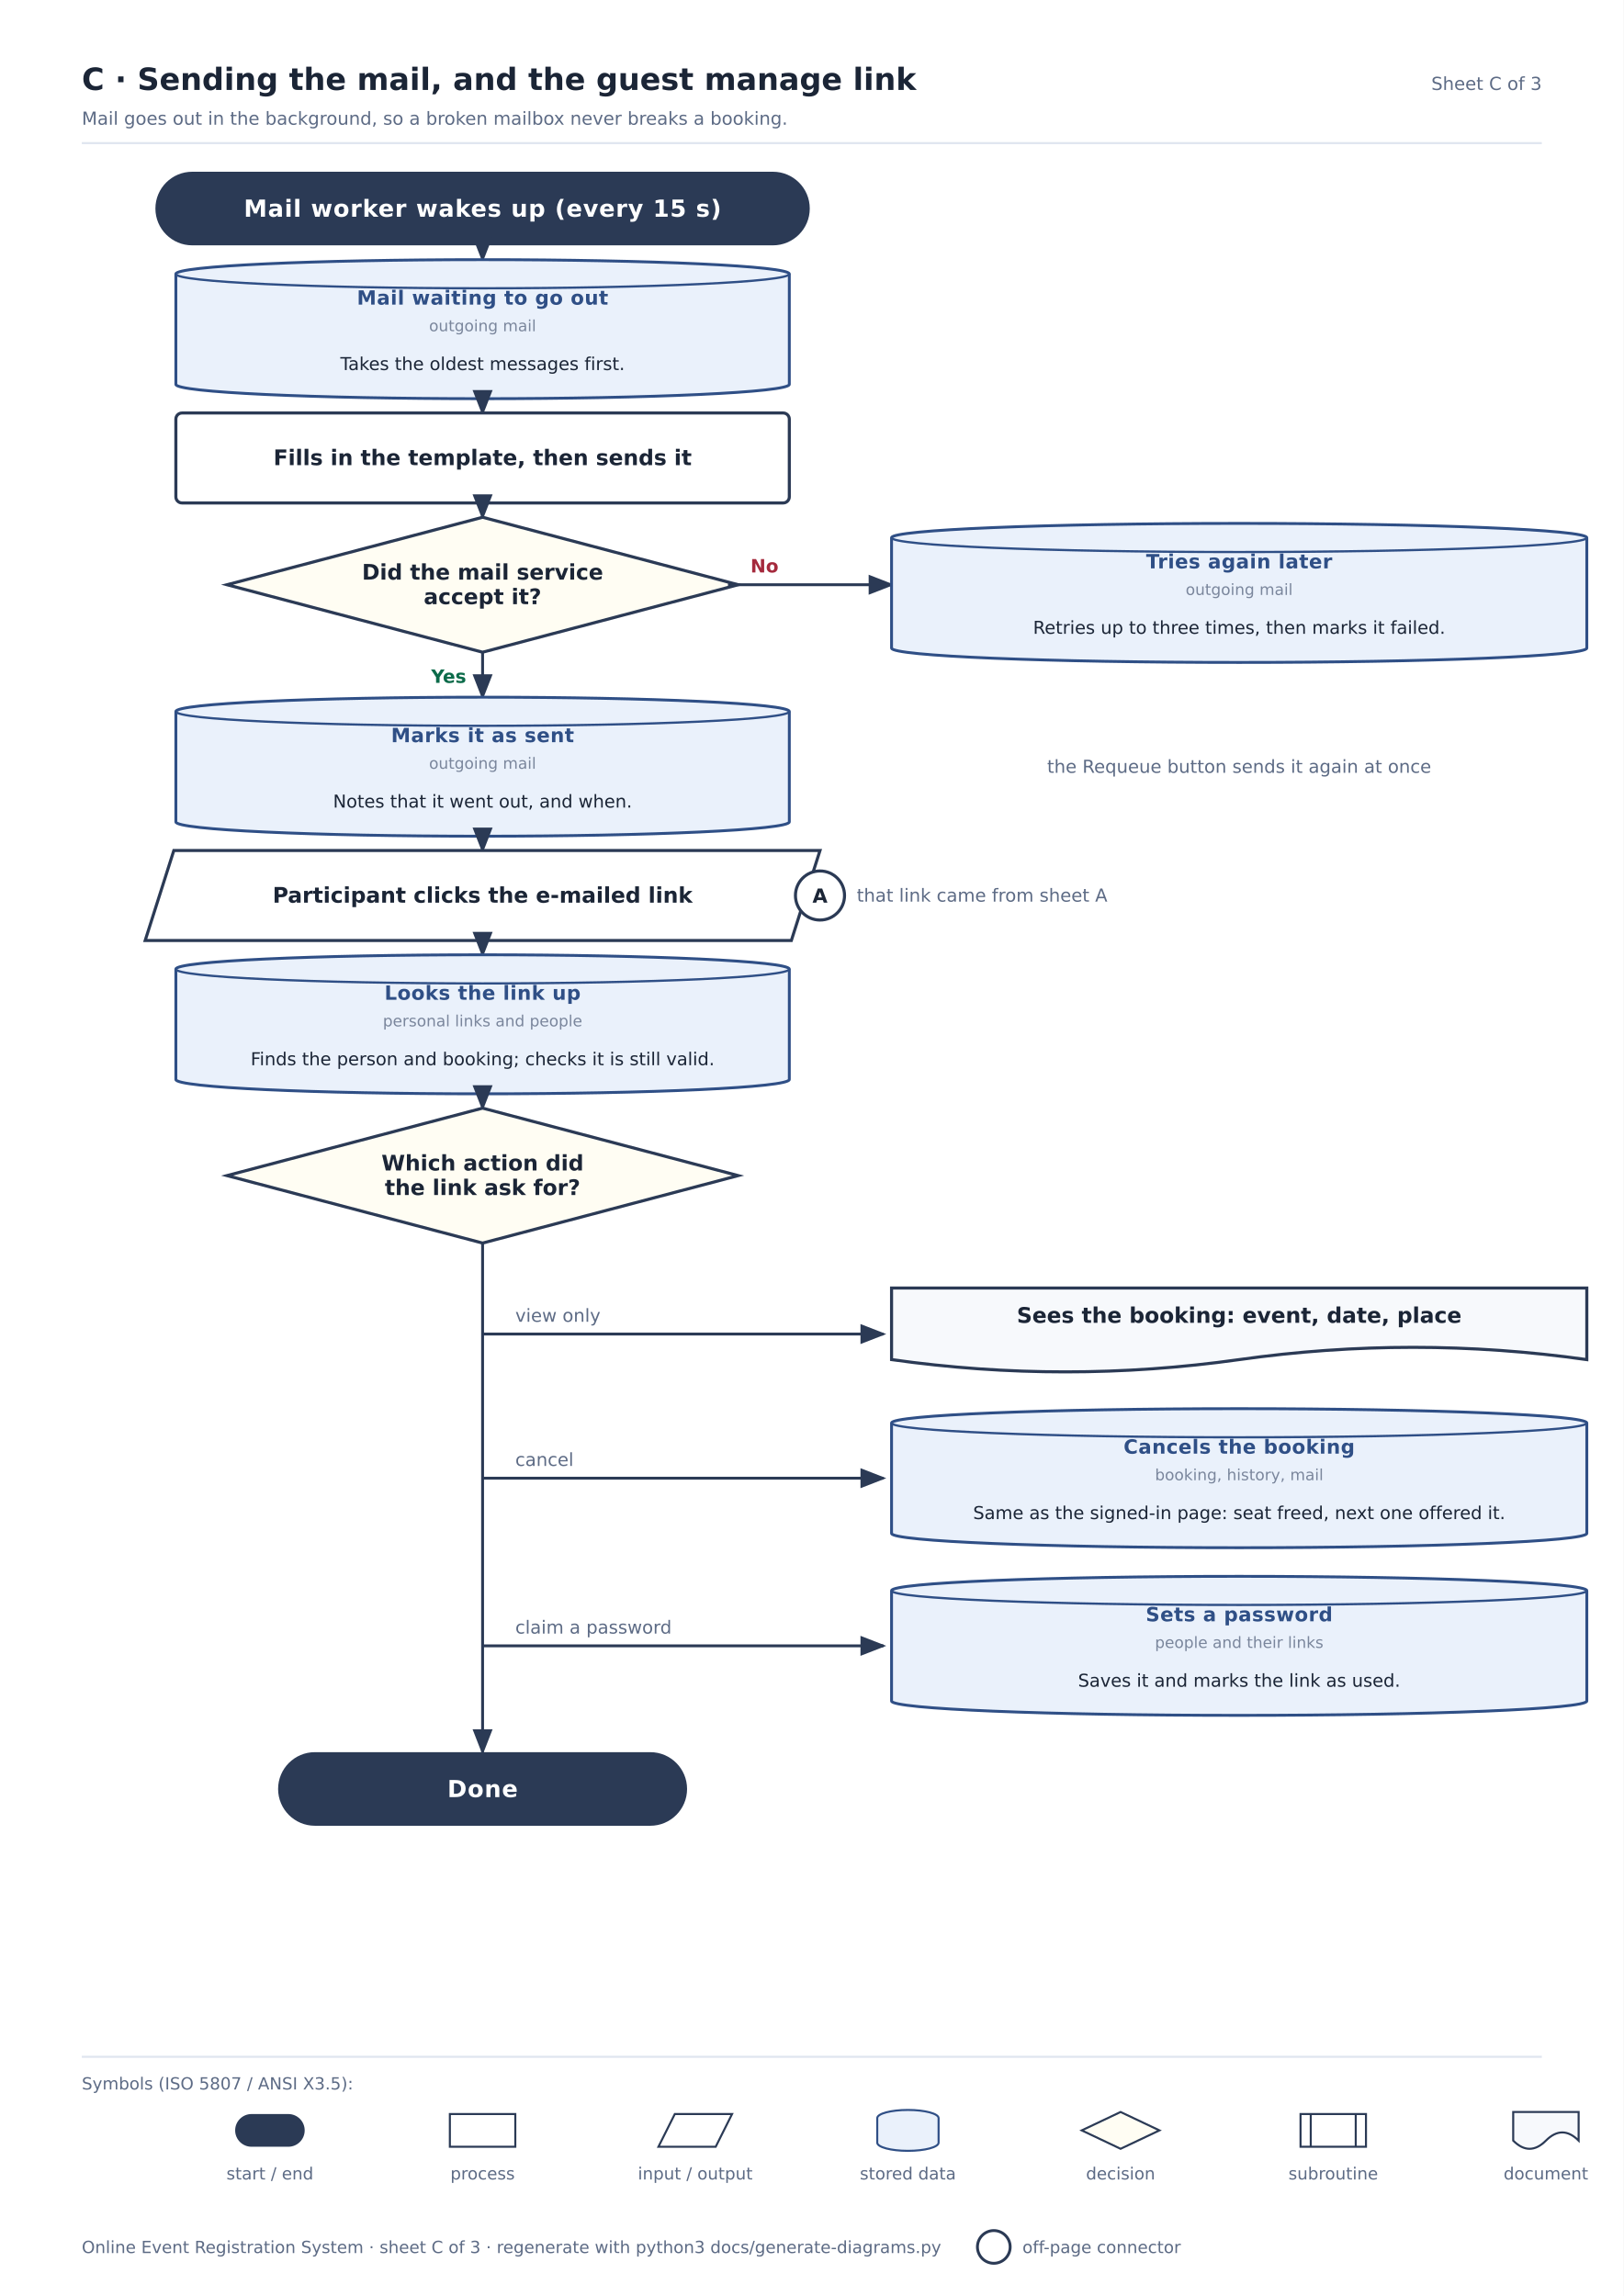
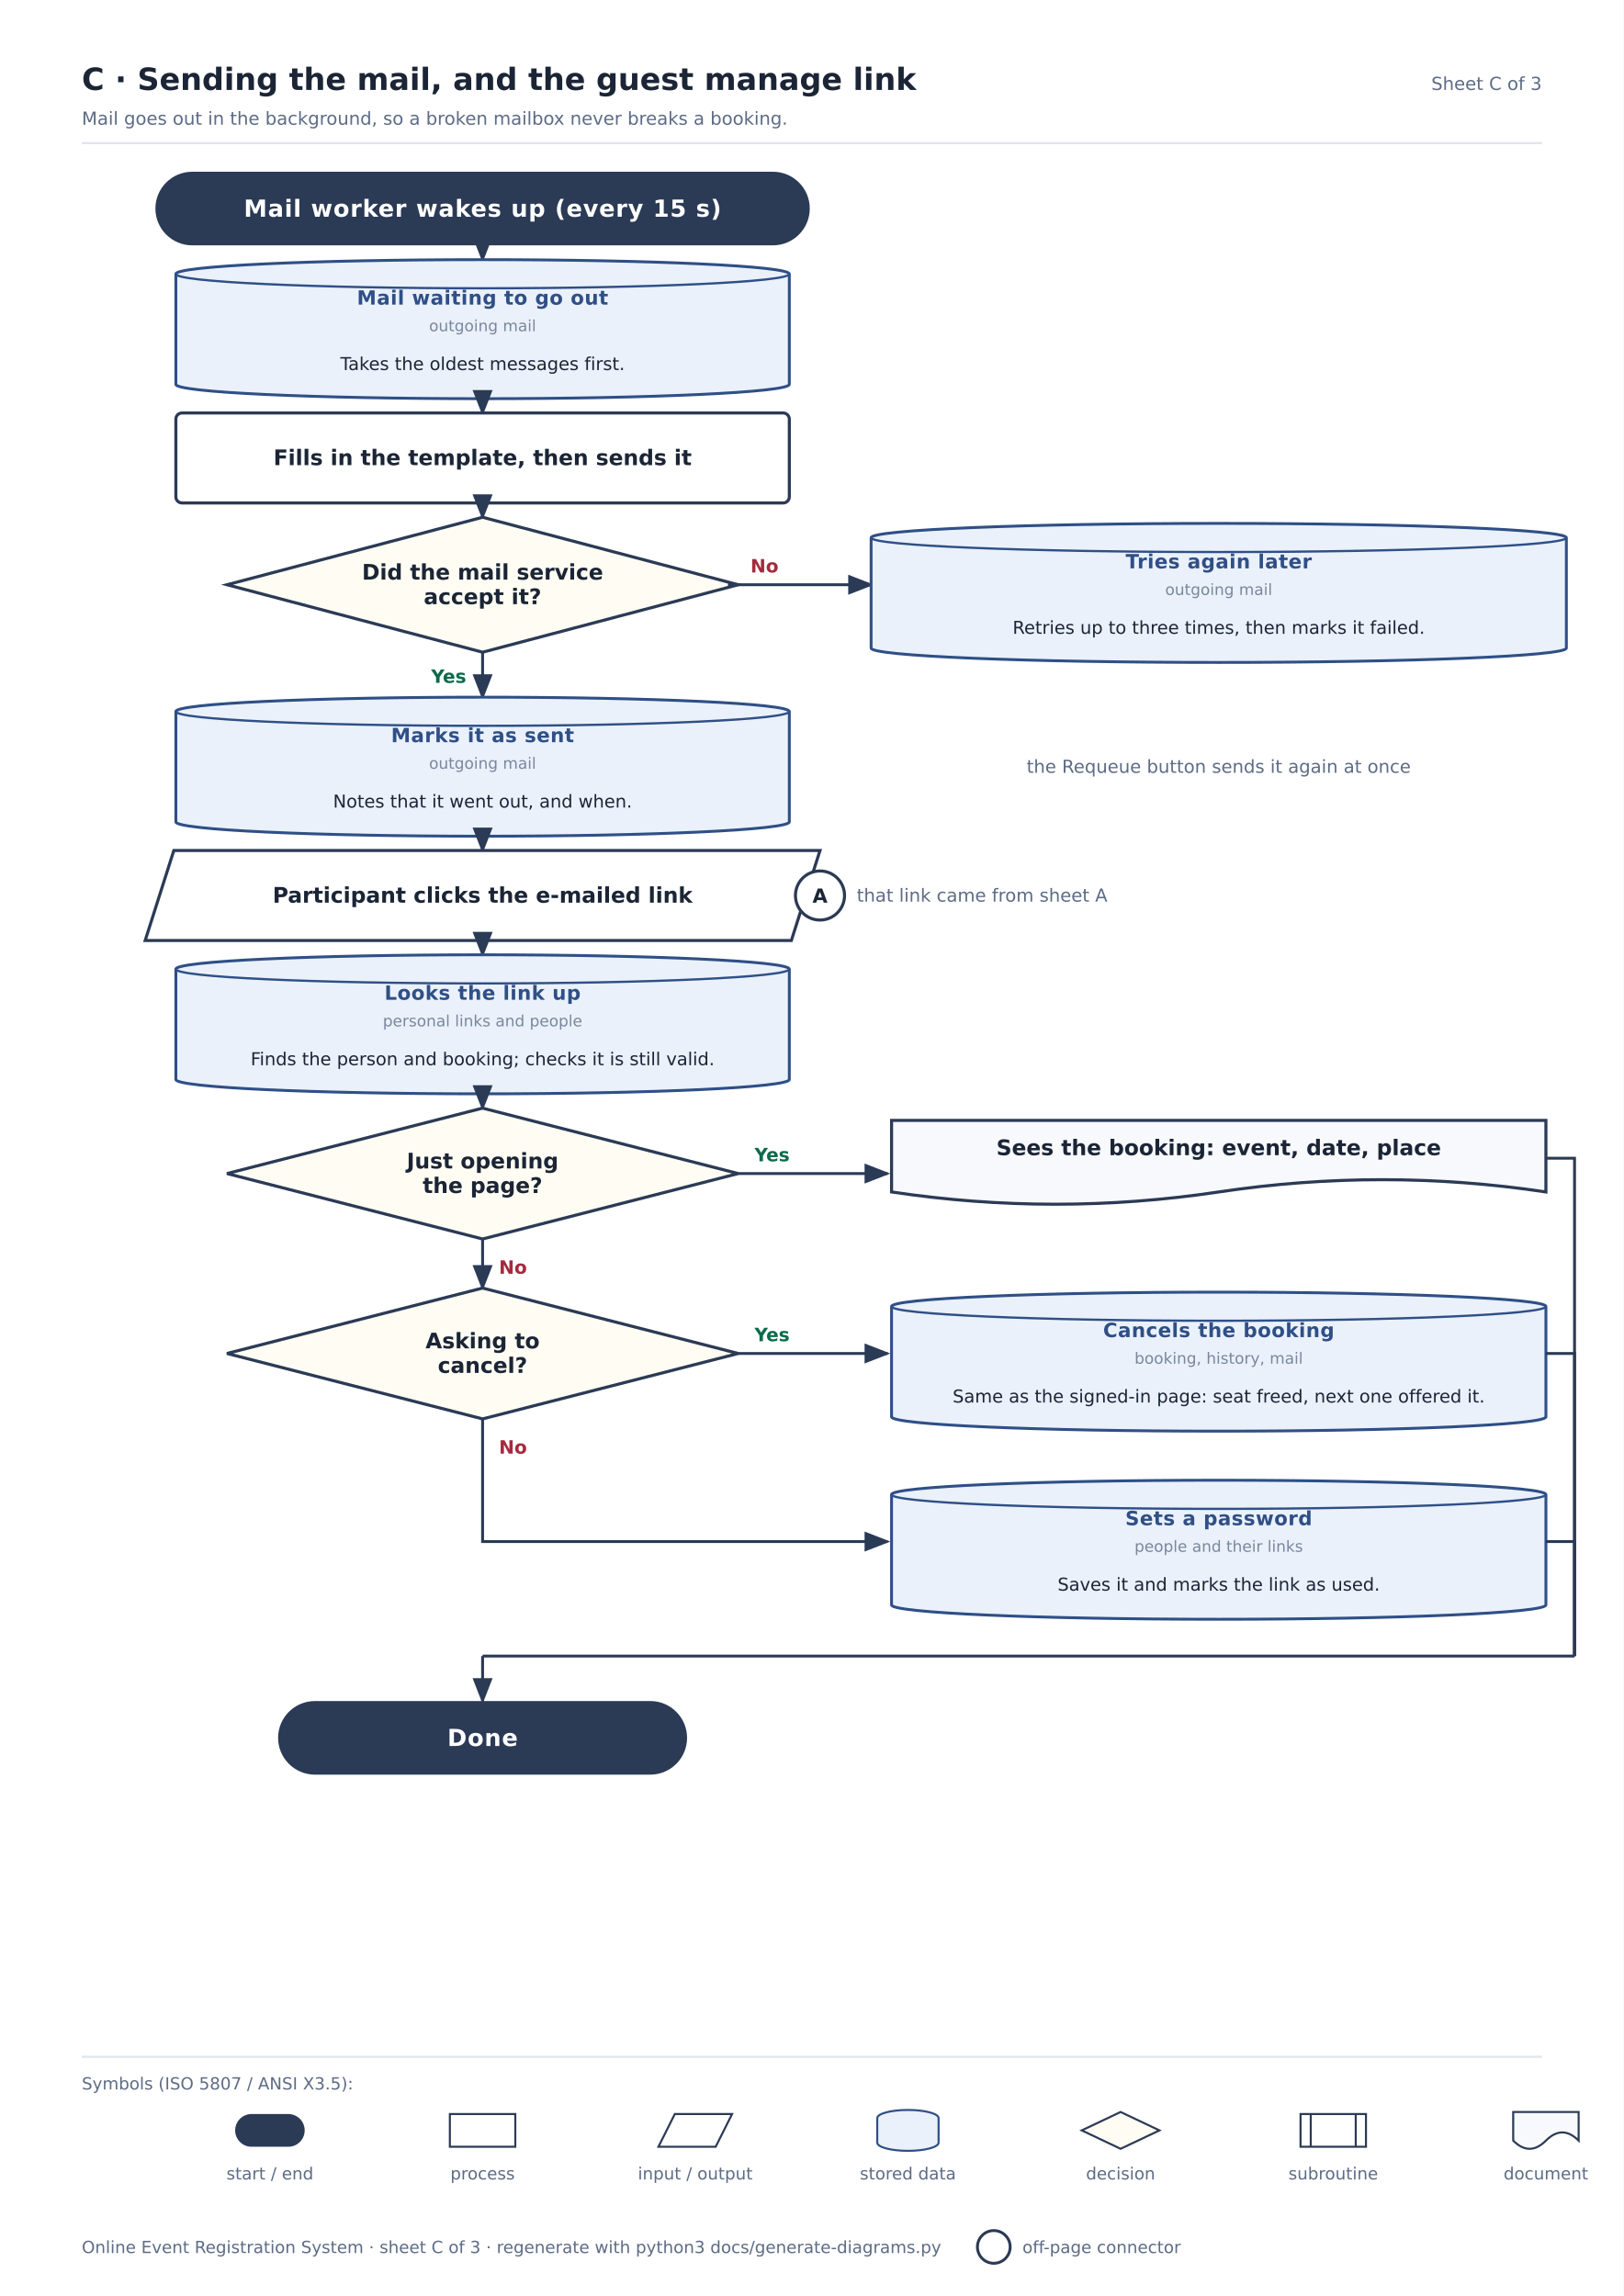
<svg xmlns="http://www.w3.org/2000/svg" viewBox="0 0 794 1123" width="794" height="1123" font-family="'Segoe UI','DejaVu Sans',Arial,Helvetica,sans-serif">
  <defs>
    <style>
.t-term{fill:#fff;font-size:11.5px;font-weight:700;letter-spacing:.03em}
.t-proc{fill:#1b2536;font-size:10.5px;font-weight:600}
.t-db{fill:#2f4f86;font-size:9.6px;font-weight:700;letter-spacing:.02em}
.t-ops{fill:#1b2536;font-size:8.7px}
.t-tbl{fill:#7a869c;font-size:7.6px}
.t-lab{fill:#5d6b85;font-size:8.8px}
.t-yes{fill:#0c6b4a;font-size:9px;font-weight:700}
.t-no{fill:#a52a3d;font-size:9px;font-weight:700}
.t-h1{fill:#1b2536;font-size:15px;font-weight:700}
.t-sub{fill:#5d6b85;font-size:8.8px}
.t-con{fill:#1b2536;font-size:9.5px;font-weight:700}
.t-leg{fill:#5d6b85;font-size:8.2px}
</style>
    <marker id="ah" markerWidth="9" markerHeight="7" refX="8" refY="3.5" orient="auto">
      <path d="M0 0 L9 3.5 L0 7 z" fill="#2b3a55" />
    </marker>
  </defs>
  <rect width="794" height="1123" fill="#ffffff" />
  <text class="t-h1" x="40" y="44">C · Sending the mail, and the guest manage link</text>
  <text class="t-sub" x="40" y="61">Mail goes out in the background, so a broken mailbox never breaks a booking.</text>
  <text class="t-sub" x="754" y="44" text-anchor="end">Sheet C of 3</text>
  <line x1="40" y1="70" x2="754" y2="70" stroke="#dfe5ef" />
  <rect x="76.0" y="84" width="320" height="36" rx="18.0" fill="#2b3a55" />
  <text class="t-term" x="236" y="106.0" text-anchor="middle">Mail worker wakes up (every 15 s)</text>
  <path d="M236 120 L236 127" fill="none" stroke="#2b3a55" stroke-width="1.4" marker-end="url(#ah)" />
  <path d="M86.0 134 A150.0 7 0 0 1 386.0 134 L386.0 188 A150.0 7 0 0 1 86.0 188 Z" fill="#eaf1fb" stroke="#2f4f86" stroke-width="1.4" />
  <path d="M86.0 134 A150.0 7 0 0 0 386.0 134" fill="none" stroke="#2f4f86" stroke-width="1.1" />
  <text class="t-db" x="236" y="149" text-anchor="middle">Mail waiting to go out</text>
  <text class="t-tbl" x="236" y="162" text-anchor="middle">outgoing mail</text>
  <text class="t-ops" x="236" y="181" text-anchor="middle">Takes the oldest messages first.</text>
  <path d="M236 195 L236 202" fill="none" stroke="#2b3a55" stroke-width="1.4" marker-end="url(#ah)" />
  <rect x="86.0" y="202" width="300" height="44" rx="3" fill="#ffffff" stroke="#2b3a55" stroke-width="1.5" />
  <text class="t-proc" x="236" y="227.5" text-anchor="middle">Fills in the template, then sends it</text>
  <path d="M236 246 L236 253" fill="none" stroke="#2b3a55" stroke-width="1.4" marker-end="url(#ah)" />
  <path d="M236 253 L361.0 286.0 L236 319 L111.0 286.0 Z" fill="#fffdf3" stroke="#2b3a55" stroke-width="1.5" />
  <text class="t-proc" x="236" y="283.5" text-anchor="middle">Did the mail service</text>
  <text class="t-proc" x="236" y="295.5" text-anchor="middle">accept it?</text>
-   <path d="M356 286.0 L436 286.0" fill="none" stroke="#2b3a55" stroke-width="1.4" marker-end="url(#ah)" />
+   <path d="M356 286.0 L426 286.0" fill="none" stroke="#2b3a55" stroke-width="1.4" marker-end="url(#ah)" />
  <text class="t-no" x="367" y="280.0" text-anchor="start">No</text>
-   <path d="M436.0 263.0 A170.0 7 0 0 1 776.0 263.0 L776.0 317.0 A170.0 7 0 0 1 436.0 317.0 Z" fill="#eaf1fb" stroke="#2f4f86" stroke-width="1.4" />
-   <path d="M436.0 263.0 A170.0 7 0 0 0 776.0 263.0" fill="none" stroke="#2f4f86" stroke-width="1.1" />
-   <text class="t-db" x="606" y="278.0" text-anchor="middle">Tries again later</text>
-   <text class="t-tbl" x="606" y="291.0" text-anchor="middle">outgoing mail</text>
-   <text class="t-ops" x="606" y="310.0" text-anchor="middle">Retries up to three times, then marks it failed.</text>
-   <text class="t-lab" x="606" y="378.0" text-anchor="middle">the Requeue button sends it again at once</text>
+   <path d="M426.0 263.0 A170.0 7 0 0 1 766.0 263.0 L766.0 317.0 A170.0 7 0 0 1 426.0 317.0 Z" fill="#eaf1fb" stroke="#2f4f86" stroke-width="1.4" />
+   <path d="M426.0 263.0 A170.0 7 0 0 0 766.0 263.0" fill="none" stroke="#2f4f86" stroke-width="1.1" />
+   <text class="t-db" x="596" y="278.0" text-anchor="middle">Tries again later</text>
+   <text class="t-tbl" x="596" y="291.0" text-anchor="middle">outgoing mail</text>
+   <text class="t-ops" x="596" y="310.0" text-anchor="middle">Retries up to three times, then marks it failed.</text>
+   <text class="t-lab" x="596" y="378.0" text-anchor="middle">the Requeue button sends it again at once</text>
  <path d="M236 319 L236 341" fill="none" stroke="#2b3a55" stroke-width="1.4" marker-end="url(#ah)" />
  <text class="t-yes" x="228" y="334" text-anchor="end">Yes</text>
  <path d="M86.0 348 A150.0 7 0 0 1 386.0 348 L386.0 402 A150.0 7 0 0 1 86.0 402 Z" fill="#eaf1fb" stroke="#2f4f86" stroke-width="1.4" />
  <path d="M86.0 348 A150.0 7 0 0 0 386.0 348" fill="none" stroke="#2f4f86" stroke-width="1.1" />
  <text class="t-db" x="236" y="363" text-anchor="middle">Marks it as sent</text>
  <text class="t-tbl" x="236" y="376" text-anchor="middle">outgoing mail</text>
  <text class="t-ops" x="236" y="395" text-anchor="middle">Notes that it went out, and when.</text>
  <path d="M236 409 L236 416" fill="none" stroke="#2b3a55" stroke-width="1.4" marker-end="url(#ah)" />
  <path d="M85.0 416 L401.0 416 L387.0 460 L71.0 460 Z" fill="#ffffff" stroke="#2b3a55" stroke-width="1.5" />
  <text class="t-proc" x="236" y="441.5" text-anchor="middle">Participant clicks the e-mailed link</text>
  <circle cx="401" cy="438.0" r="12" fill="#ffffff" stroke="#2b3a55" stroke-width="1.5" />
  <text class="t-con" x="401" y="441.5" text-anchor="middle">A</text>
  <text class="t-lab" x="419" y="441.0" text-anchor="start">that link came from sheet A</text>
  <path d="M236 460 L236 467" fill="none" stroke="#2b3a55" stroke-width="1.4" marker-end="url(#ah)" />
  <path d="M86.0 474 A150.0 7 0 0 1 386.0 474 L386.0 528 A150.0 7 0 0 1 86.0 528 Z" fill="#eaf1fb" stroke="#2f4f86" stroke-width="1.4" />
  <path d="M86.0 474 A150.0 7 0 0 0 386.0 474" fill="none" stroke="#2f4f86" stroke-width="1.1" />
  <text class="t-db" x="236" y="489" text-anchor="middle">Looks the link up</text>
  <text class="t-tbl" x="236" y="502" text-anchor="middle">personal links and people</text>
  <text class="t-ops" x="236" y="521" text-anchor="middle">Finds the person and booking; checks it is still valid.</text>
  <path d="M236 535 L236 542" fill="none" stroke="#2b3a55" stroke-width="1.4" marker-end="url(#ah)" />
-   <path d="M236 542 L361.0 575.0 L236 608 L111.0 575.0 Z" fill="#fffdf3" stroke="#2b3a55" stroke-width="1.5" />
-   <text class="t-proc" x="236" y="572.5" text-anchor="middle">Which action did</text>
-   <text class="t-proc" x="236" y="584.5" text-anchor="middle">the link ask for?</text>
-   <path d="M236 608 L236 857" fill="none" stroke="#2b3a55" stroke-width="1.4" marker-end="url(#ah)" />
-   <path d="M236 652.5 L432 652.5" fill="none" stroke="#2b3a55" stroke-width="1.4" marker-end="url(#ah)" />
-   <path d="M436.0 630 L776.0 630 L776.0 665 Q691.0 653 606 665 Q521.0 677 436.0 665 Z" fill="#f7f9fc" stroke="#2b3a55" stroke-width="1.5" />
-   <text class="t-proc" x="606" y="647" text-anchor="middle">Sees the booking: event, date, place</text>
-   <text class="t-lab" x="252" y="646.5" text-anchor="start">view only</text>
-   <path d="M236 723.0 L432 723.0" fill="none" stroke="#2b3a55" stroke-width="1.4" marker-end="url(#ah)" />
-   <path d="M436.0 696 A170.0 7 0 0 1 776.0 696 L776.0 750 A170.0 7 0 0 1 436.0 750 Z" fill="#eaf1fb" stroke="#2f4f86" stroke-width="1.4" />
-   <path d="M436.0 696 A170.0 7 0 0 0 776.0 696" fill="none" stroke="#2f4f86" stroke-width="1.1" />
-   <text class="t-db" x="606" y="711" text-anchor="middle">Cancels the booking</text>
-   <text class="t-tbl" x="606" y="724" text-anchor="middle">booking, history, mail</text>
-   <text class="t-ops" x="606" y="743" text-anchor="middle">Same as the signed-in page: seat freed, next one offered it.</text>
-   <text class="t-lab" x="252" y="717.0" text-anchor="start">cancel</text>
-   <path d="M236 805.0 L432 805.0" fill="none" stroke="#2b3a55" stroke-width="1.4" marker-end="url(#ah)" />
-   <path d="M436.0 778 A170.0 7 0 0 1 776.0 778 L776.0 832 A170.0 7 0 0 1 436.0 832 Z" fill="#eaf1fb" stroke="#2f4f86" stroke-width="1.4" />
-   <path d="M436.0 778 A170.0 7 0 0 0 776.0 778" fill="none" stroke="#2f4f86" stroke-width="1.1" />
-   <text class="t-db" x="606" y="793" text-anchor="middle">Sets a password</text>
-   <text class="t-tbl" x="606" y="806" text-anchor="middle">people and their links</text>
-   <text class="t-ops" x="606" y="825" text-anchor="middle">Saves it and marks the link as used.</text>
-   <text class="t-lab" x="252" y="799.0" text-anchor="start">claim a password</text>
-   <rect x="136.0" y="857" width="200" height="36" rx="18.0" fill="#2b3a55" />
-   <text class="t-term" x="236" y="879.0" text-anchor="middle">Done</text>
+   <path d="M236 542 L361.0 574.0 L236 606 L111.0 574.0 Z" fill="#fffdf3" stroke="#2b3a55" stroke-width="1.5" />
+   <text class="t-proc" x="236" y="571.5" text-anchor="middle">Just opening</text>
+   <text class="t-proc" x="236" y="583.5" text-anchor="middle">the page?</text>
+   <path d="M361.0 574.0 L434.0 574.0" fill="none" stroke="#2b3a55" stroke-width="1.4" marker-end="url(#ah)" />
+   <text class="t-yes" x="369.0" y="568.0" text-anchor="start">Yes</text>
+   <path d="M436.0 548.0 L756.0 548.0 L756.0 583.0 Q676.0 571.0 596 583.0 Q516.0 595.0 436.0 583.0 Z" fill="#f7f9fc" stroke="#2b3a55" stroke-width="1.5" />
+   <text class="t-proc" x="596" y="565.0" text-anchor="middle">Sees the booking: event, date, place</text>
+   <path d="M236 606 L236 630" fill="none" stroke="#2b3a55" stroke-width="1.4" marker-end="url(#ah)" />
+   <text class="t-no" x="244" y="623" text-anchor="start">No</text>
+   <path d="M236 630 L361.0 662.0 L236 694 L111.0 662.0 Z" fill="#fffdf3" stroke="#2b3a55" stroke-width="1.5" />
+   <text class="t-proc" x="236" y="659.5" text-anchor="middle">Asking to</text>
+   <text class="t-proc" x="236" y="671.5" text-anchor="middle">cancel?</text>
+   <path d="M361.0 662.0 L434.0 662.0" fill="none" stroke="#2b3a55" stroke-width="1.4" marker-end="url(#ah)" />
+   <text class="t-yes" x="369.0" y="656.0" text-anchor="start">Yes</text>
+   <path d="M436.0 639.0 A160.0 7 0 0 1 756.0 639.0 L756.0 693.0 A160.0 7 0 0 1 436.0 693.0 Z" fill="#eaf1fb" stroke="#2f4f86" stroke-width="1.4" />
+   <path d="M436.0 639.0 A160.0 7 0 0 0 756.0 639.0" fill="none" stroke="#2f4f86" stroke-width="1.1" />
+   <text class="t-db" x="596" y="654.0" text-anchor="middle">Cancels the booking</text>
+   <text class="t-tbl" x="596" y="667.0" text-anchor="middle">booking, history, mail</text>
+   <text class="t-ops" x="596" y="686.0" text-anchor="middle">Same as the signed-in page: seat freed, next one offered it.</text>
+   <path d="M236 694 L236 754.0 L434.0 754.0" fill="none" stroke="#2b3a55" stroke-width="1.4" marker-end="url(#ah)" />
+   <text class="t-no" x="244" y="711" text-anchor="start">No</text>
+   <path d="M436.0 731.0 A160.0 7 0 0 1 756.0 731.0 L756.0 785.0 A160.0 7 0 0 1 436.0 785.0 Z" fill="#eaf1fb" stroke="#2f4f86" stroke-width="1.4" />
+   <path d="M436.0 731.0 A160.0 7 0 0 0 756.0 731.0" fill="none" stroke="#2f4f86" stroke-width="1.1" />
+   <text class="t-db" x="596" y="746.0" text-anchor="middle">Sets a password</text>
+   <text class="t-tbl" x="596" y="759.0" text-anchor="middle">people and their links</text>
+   <text class="t-ops" x="596" y="778.0" text-anchor="middle">Saves it and marks the link as used.</text>
+   <path d="M756.0 566.5 L770.0 566.5 L770.0 810.0" fill="none" stroke="#2b3a55" stroke-width="1.4" />
+   <path d="M756.0 662.0 L770.0 662.0 L770.0 810.0" fill="none" stroke="#2b3a55" stroke-width="1.4" />
+   <path d="M756.0 754.0 L770.0 754.0 L770.0 810.0" fill="none" stroke="#2b3a55" stroke-width="1.4" />
+   <path d="M770.0 810.0 L236 810.0" fill="none" stroke="#2b3a55" stroke-width="1.4" />
+   <path d="M236 810.0 L236 832.0" fill="none" stroke="#2b3a55" stroke-width="1.4" marker-end="url(#ah)" />
+   <rect x="136.0" y="832.0" width="200" height="36" rx="18.0" fill="#2b3a55" />
+   <text class="t-term" x="236" y="854.0" text-anchor="middle">Done</text>
  <line x1="40" y1="1006" x2="754" y2="1006" stroke="#dfe5ef" />
  <text class="t-leg" x="40" y="1022">Symbols (ISO 5807 / ANSI X3.5):</text>
  <rect x="115" y="1034" width="34" height="16" rx="8" fill="#2b3a55" />
  <text class="t-leg" x="132" y="1066" text-anchor="middle">start / end</text>
  <rect x="220" y="1034" width="32" height="16" fill="#fff" stroke="#2b3a55" />
  <text class="t-leg" x="236" y="1066" text-anchor="middle">process</text>
  <path d="M330 1034 L358 1034 L350 1050 L322 1050 Z" fill="#fff" stroke="#2b3a55" />
  <text class="t-leg" x="340" y="1066" text-anchor="middle">input / output</text>
  <path d="M429 1036 A15 4 0 0 1 459 1036 L459 1048 A15 4 0 0 1 429 1048 Z" fill="#eaf1fb" stroke="#2f4f86" />
  <text class="t-leg" x="444" y="1066" text-anchor="middle">stored data</text>
  <path d="M548 1033 L567 1042 L548 1051 L529 1042 Z" fill="#fffdf3" stroke="#2b3a55" />
  <text class="t-leg" x="548" y="1066" text-anchor="middle">decision</text>
  <rect x="636" y="1034" width="32" height="16" fill="#fff" stroke="#2b3a55" />
  <line x1="641" y1="1034" x2="641" y2="1050" stroke="#2b3a55" />
  <line x1="663" y1="1034" x2="663" y2="1050" stroke="#2b3a55" />
  <text class="t-leg" x="652" y="1066" text-anchor="middle">subroutine</text>
  <path d="M740 1033 L772 1033 L772 1047 Q764 1039 756 1047 Q748 1055 740 1047 Z" fill="#f7f9fc" stroke="#2b3a55" />
  <text class="t-leg" x="756" y="1066" text-anchor="middle">document</text>
  <circle cx="486" cy="1099" r="8" fill="#ffffff" stroke="#2b3a55" stroke-width="1.4" />
  <text class="t-leg" x="500" y="1102">off-page connector</text>
  <text class="t-leg" x="40" y="1102">Online Event Registration System · sheet C of 3 · regenerate with python3 docs/generate-diagrams.py</text>
</svg>
